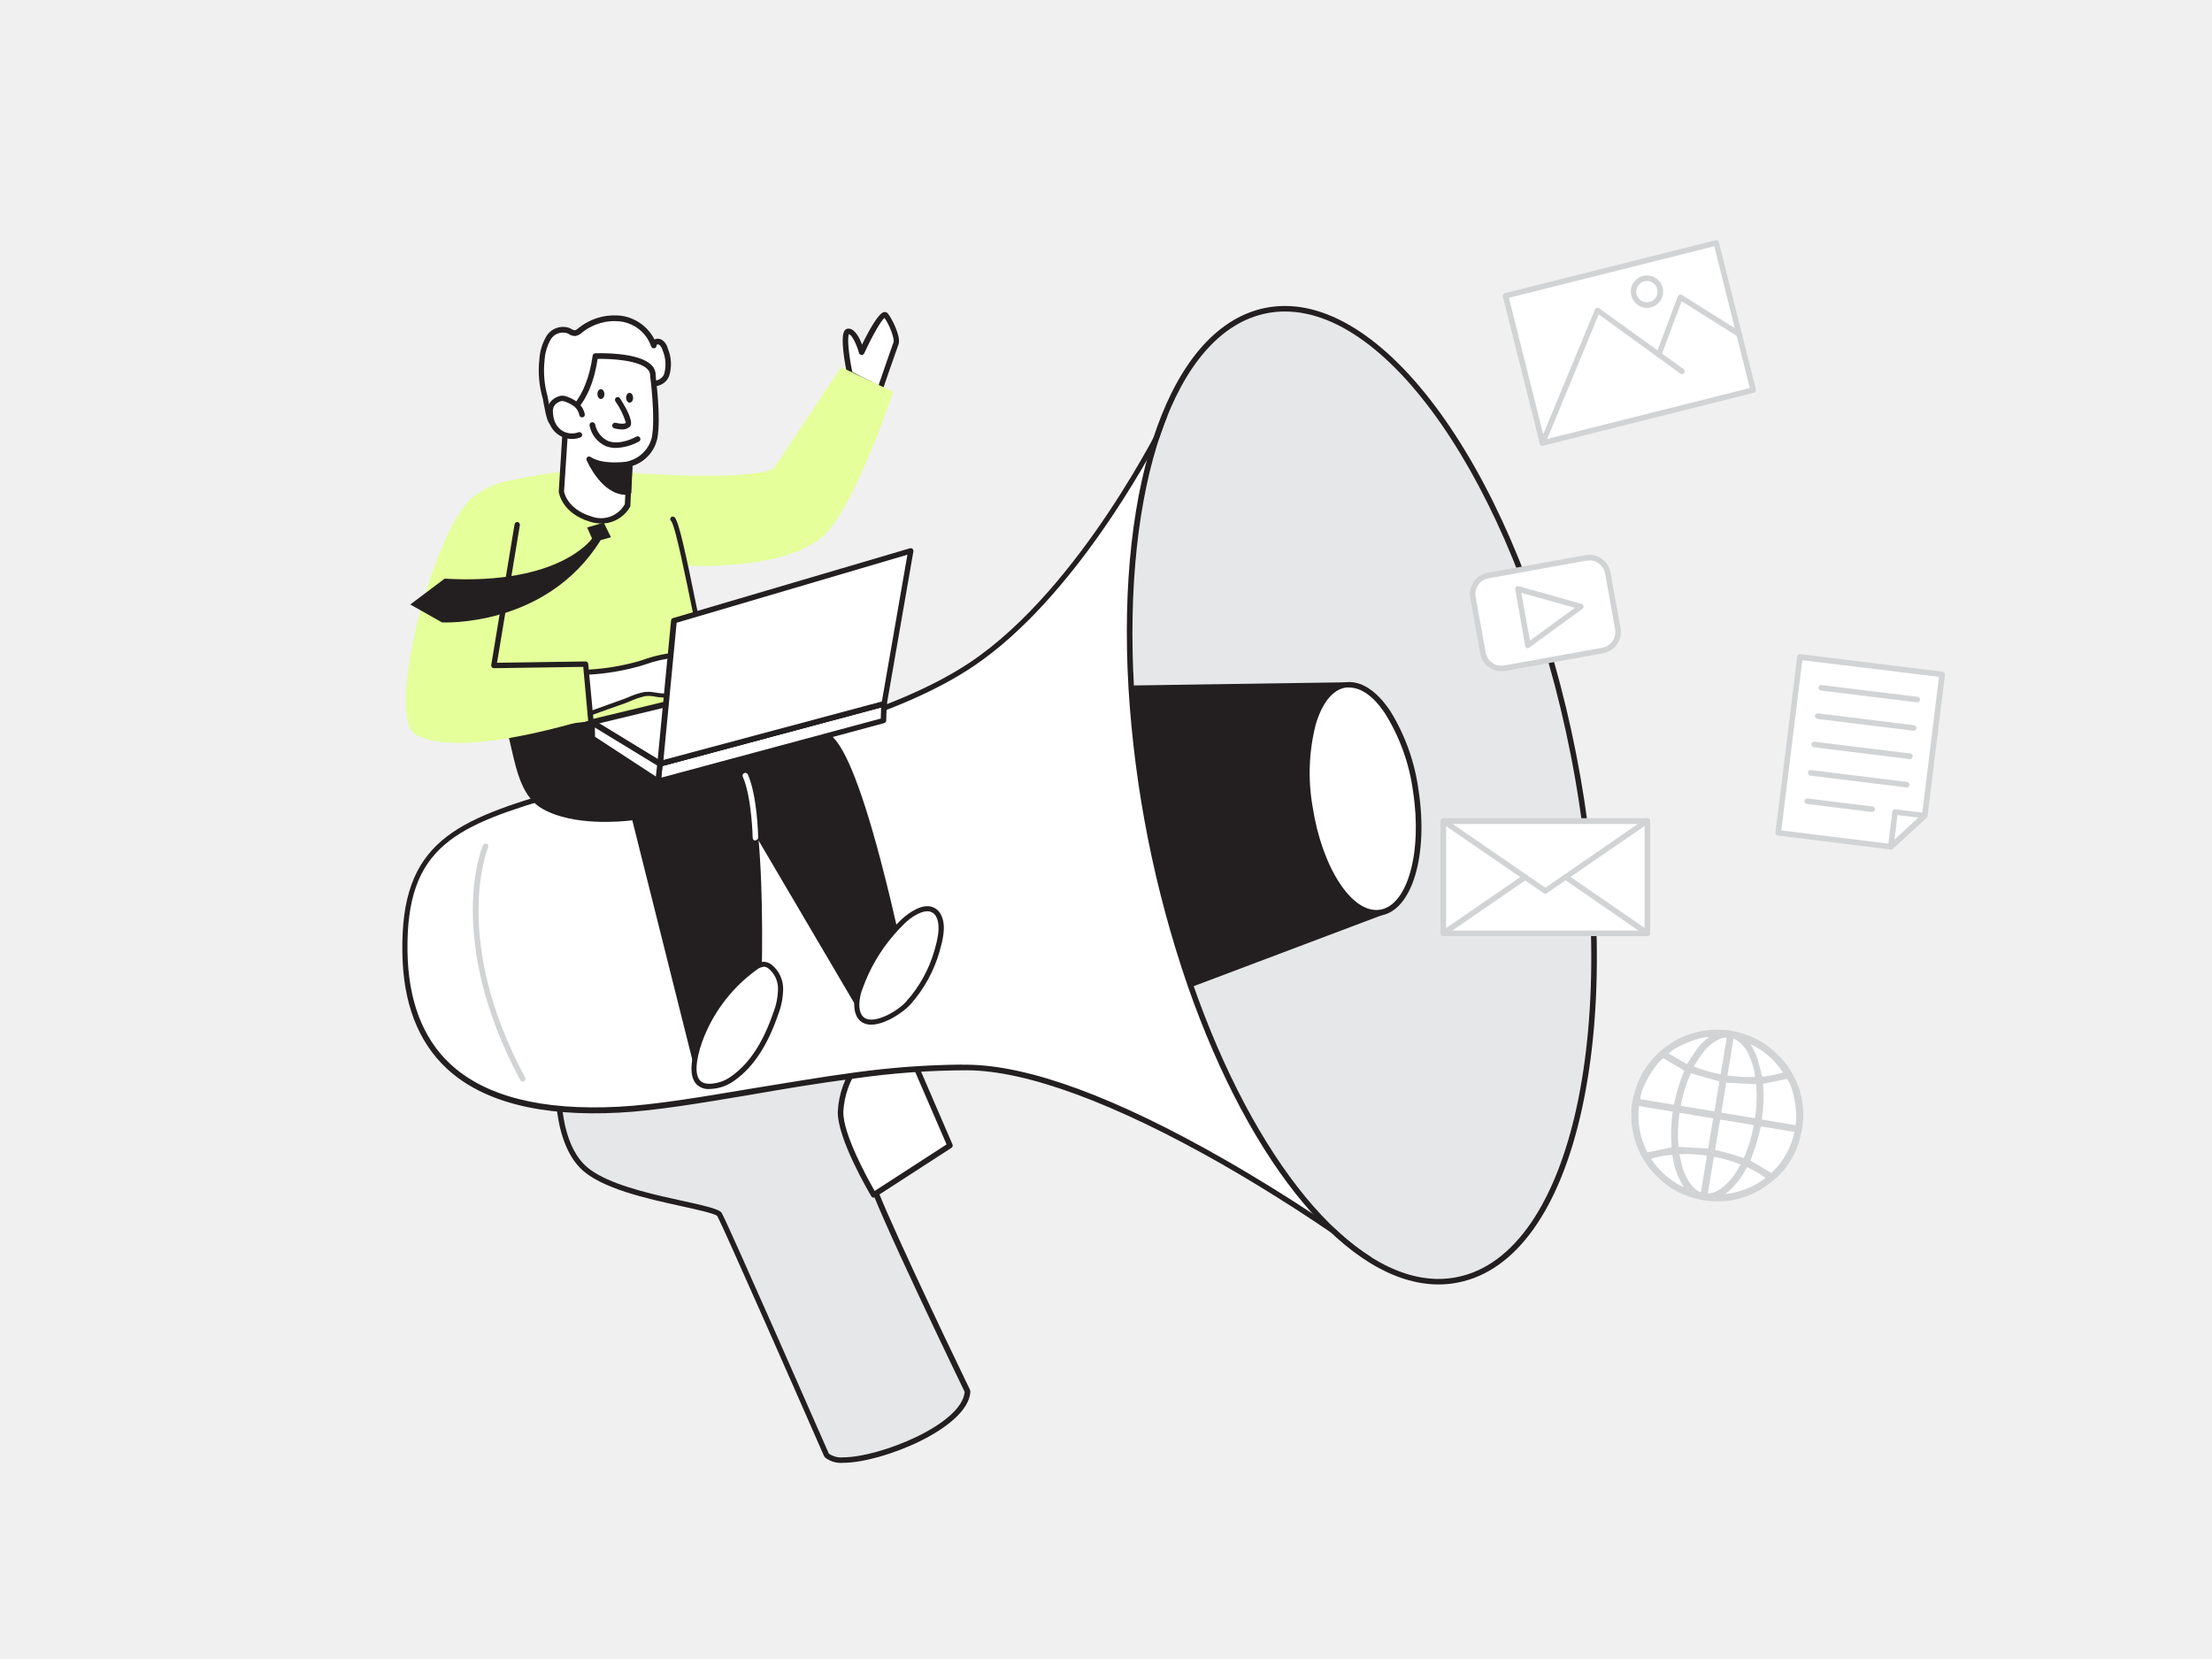
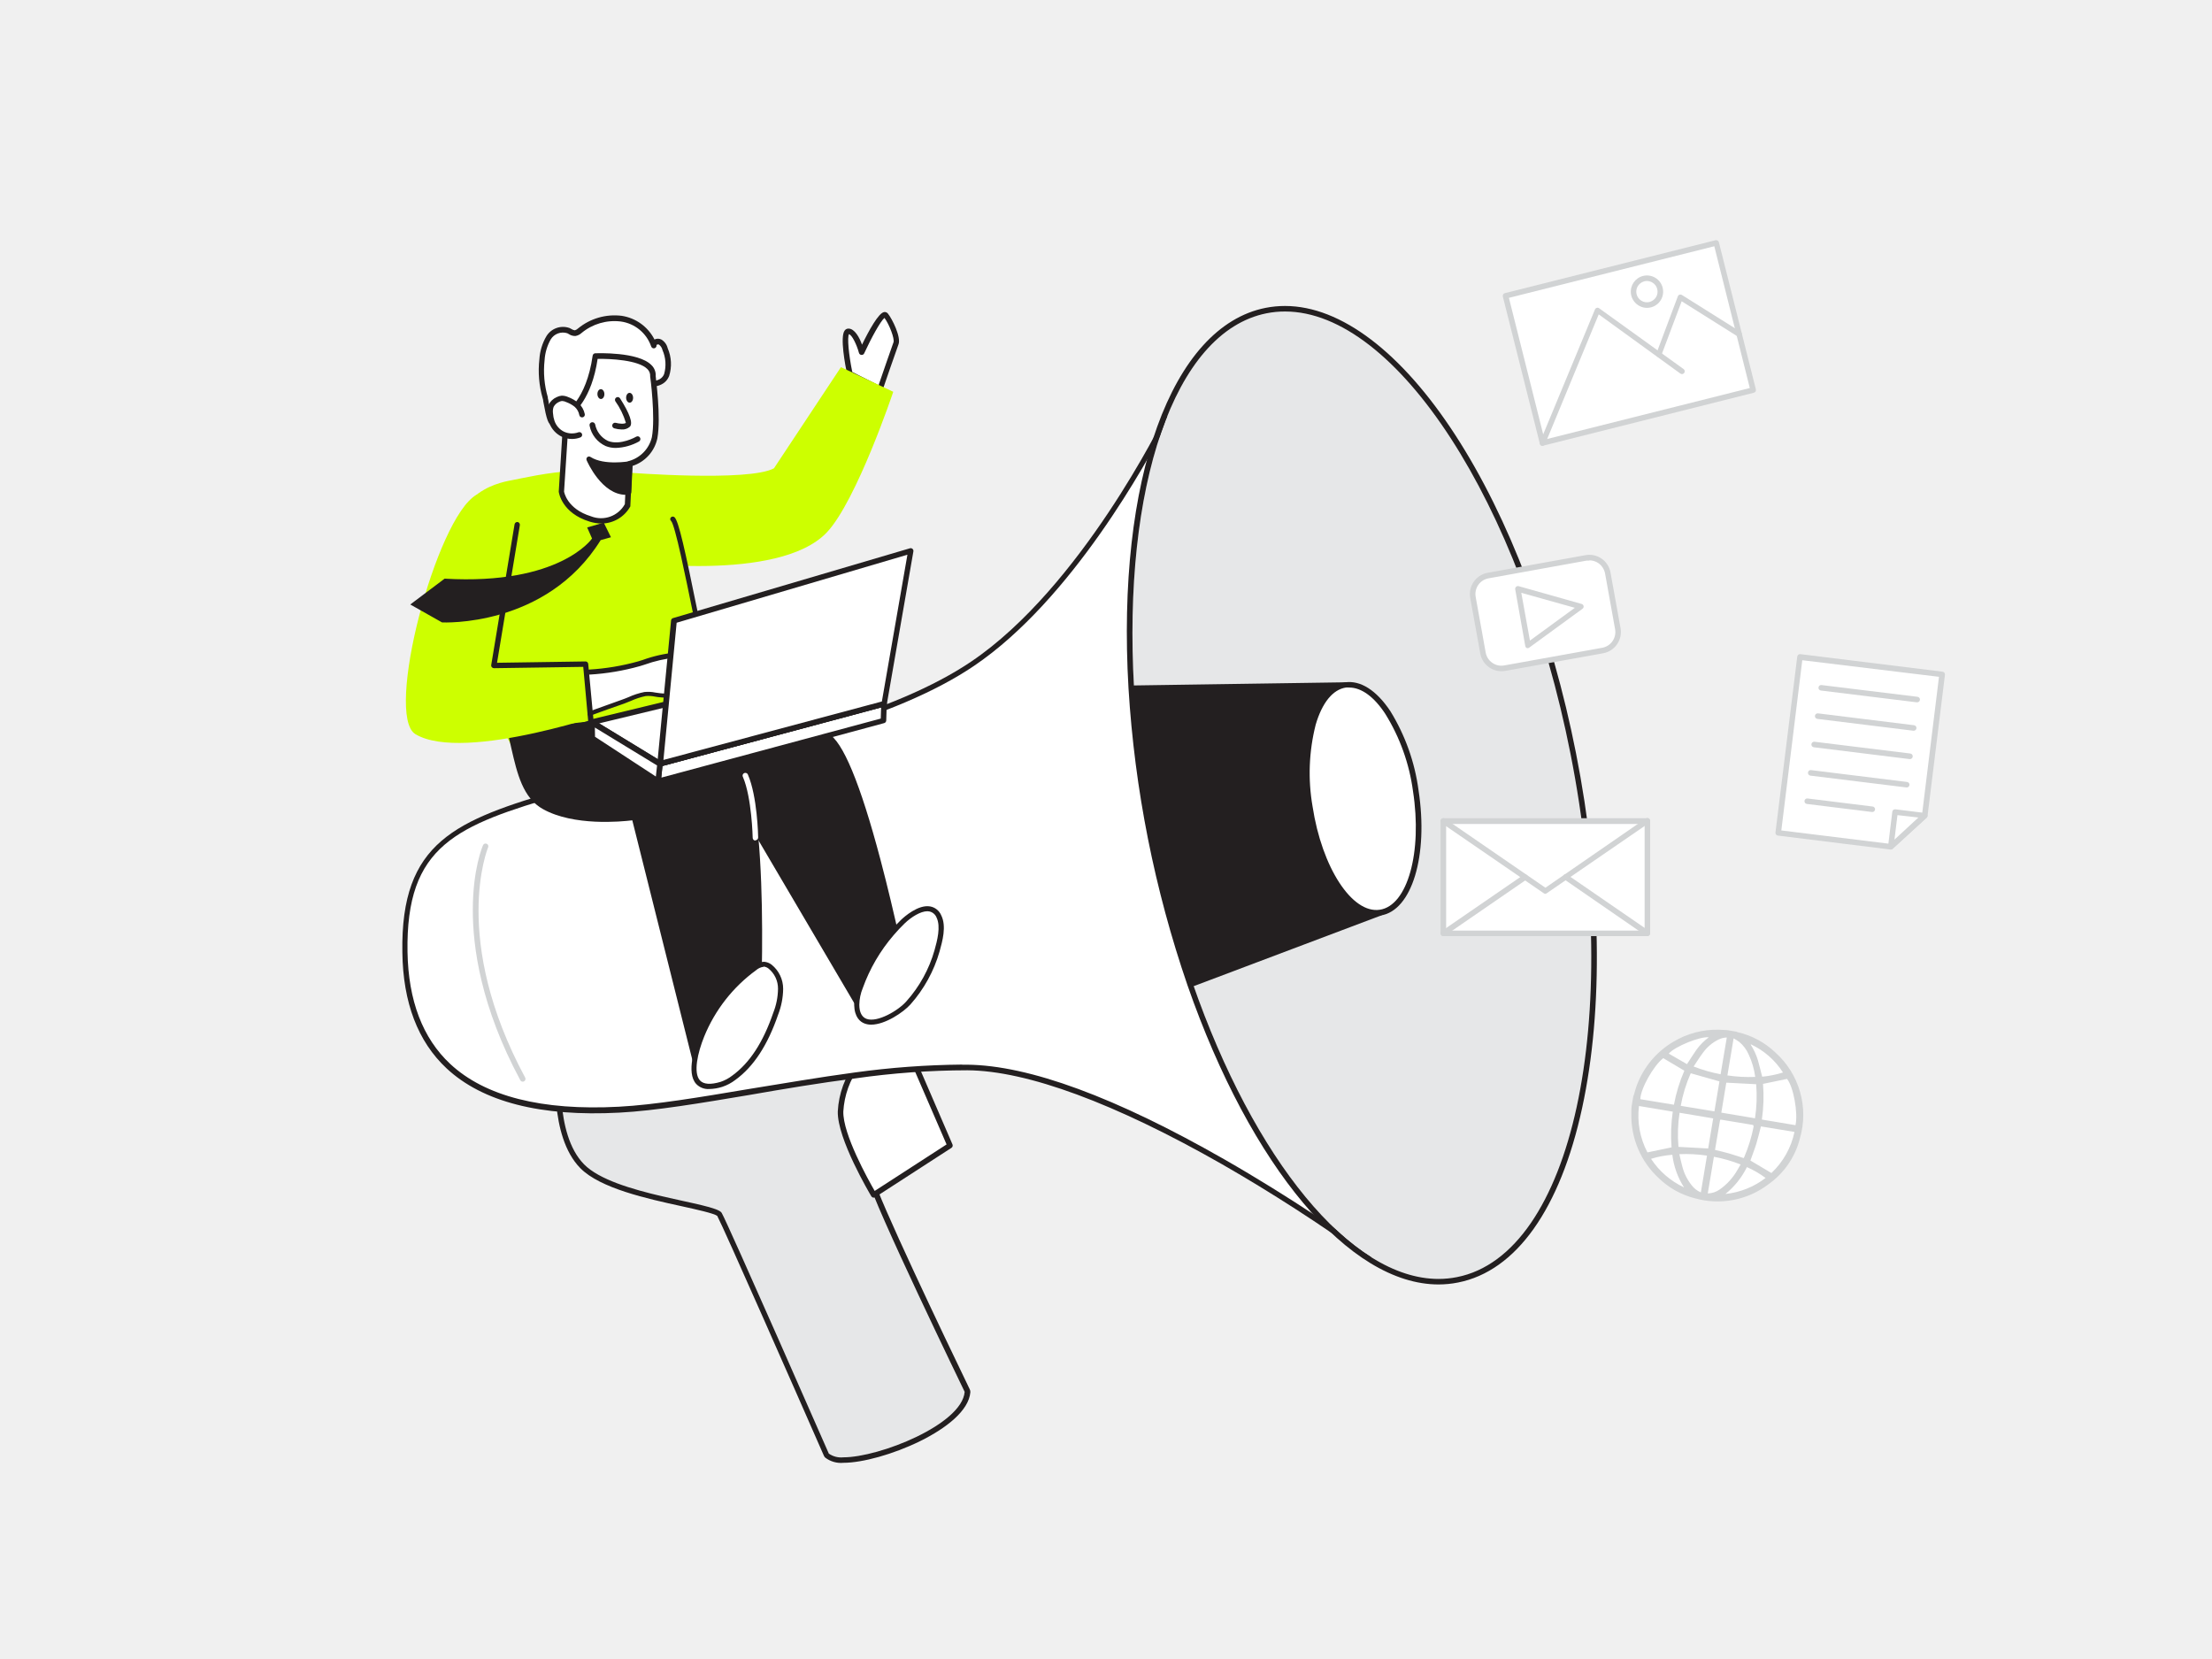
<svg xmlns="http://www.w3.org/2000/svg" id="_536_pr_flatline" data-name="#536_pr_flatline" viewBox="0 0 400 300" data-imageid="instagram-post-06" imageName="PR" class="illustrations_image" style="width: 229px;">
  <path d="M101.58,192.3s-1.43,12.67,4,18.24,23.79,6.91,24.89,8.78,19.38,43.54,19.38,43.54c3,2.92,24-4.16,24.56-11.17,0,0-16.66-34.39-17.46-38.41s5.67-21.34,5.56-29.14Z" fill="#e6e7e8" />
  <path d="M162.54,184.14c.11,7.8-6.36,25.11-5.56,29.14s17.46,38.41,17.46,38.41c-.49,5.9-15.42,11.84-21.93,11.84a3.9,3.9,0,0,1-2.63-.67s-18.28-41.67-19.38-43.54-19.42-3.21-24.89-8.78-4-18.24-4-18.24l61-8.16m0-1h-.13l-61,8.16a1,1,0,0,0-.87.88c-.06.54-1.41,13.21,4.32,19.05,3.6,3.67,12.13,5.54,18.36,6.9,2.59.57,5.81,1.28,6.41,1.74,1.12,2.06,14.27,31.92,19.29,43.38a1.21,1.21,0,0,0,.22.32,4.68,4.68,0,0,0,3.33.95c6.83,0,22.37-6.16,22.93-12.75a1,1,0,0,0-.1-.52c-4.62-9.54-16.74-35-17.38-38.18-.34-1.71,1-7,2.35-12.06,1.54-6,3.29-12.72,3.23-16.9a1,1,0,0,0-.35-.74,1,1,0,0,0-.65-.24Z" fill="#231f20" />
  <path d="M155.1,192.41A15.69,15.69,0,0,0,152,201c-.13,4.84,6,15.09,6,15.09l13.8-8.93-7-16.22Z" fill="#fff" />
  <path d="M158,216.57h-.11a.58.58,0,0,1-.32-.23c-.25-.43-6.21-10.43-6.07-15.37a16,16,0,0,1,3.25-8.86.5.5,0,0,1,.31-.18l9.64-1.49a.5.5,0,0,1,.54.29l7,16.22a.51.51,0,0,1-.19.62l-13.8,8.93A.5.5,0,0,1,158,216.57Zm-2.58-23.69a15.19,15.19,0,0,0-2.92,8.11c-.11,4.08,4.51,12.36,5.67,14.37l13-8.41-6.7-15.48Z" fill="#231f20" />
  <path d="M247.49,227s-45.85-33.77-72.61-34a147.91,147.91,0,0,0-20.23,1.44c-15.81,2-31.66,5.58-42.69,6.16-21.88,1.16-38.37-5.62-38.74-28.47-.32-19.55,8.88-23.27,28.3-28.94,9.6-2.79,28.14-5.8,45.67-11,10.68-3.14,21-7.07,28.65-12.24,20.24-13.65,35-44.29,35-44.29Z" fill="#fff" />
  <path d="M247.49,227.53a.53.53,0,0,1-.3-.09A303.38,303.38,0,0,0,221,210.54c-19.3-11-35.23-16.93-46.08-17A144.09,144.09,0,0,0,154.71,195c-6.49.83-12.94,1.91-19.18,3-8.75,1.47-17,2.86-23.54,3.2-14.21.76-24.73-1.94-31.23-8-5.19-4.84-7.89-11.89-8-21-.33-20,9.6-23.87,28.66-29.43,4.06-1.18,9.68-2.39,16.19-3.8,9.07-2,19.35-4.17,29.47-7.15,12.5-3.67,21.83-7.66,28.52-12.17,19.89-13.42,34.72-43.79,34.87-44.1a.5.5,0,0,1,.94.1L248,226.92a.49.49,0,0,1-.21.53A.45.45,0,0,1,247.49,227.53Zm-73.51-35h.9c11.19.1,26.86,5.87,46.59,17.16,12.05,6.9,22,13.85,25.21,16.16l-36-148.67c-3,5.86-16.77,31.24-34.59,43.26-6.78,4.58-16.2,8.61-28.79,12.31-10.16,3-20.46,5.21-29.55,7.17-6.49,1.4-12.09,2.61-16.12,3.78-19.09,5.57-28.26,9.11-27.94,28.45.15,8.78,2.74,15.59,7.72,20.24,6.3,5.87,16.56,8.48,30.5,7.74,6.46-.34,14.7-1.72,23.43-3.19,6.24-1,12.7-2.13,19.21-3A151.55,151.55,0,0,1,174,192.51Z" fill="#231f20" />
  <path d="M263.47,230.94c-16.76,3.32-36-19.13-47.78-53.09a201.7,201.7,0,0,1-10.62-53.45C203,88.27,212.2,60,229.05,56.65c20.84-4.12,45.44,31.56,54.95,79.68S284.32,226.82,263.47,230.94Z" fill="#e6e7e8" />
  <path d="M232.38,56.33c20.06,0,42.61,34.42,51.62,80,9.51,48.14.32,90.49-20.53,94.61a16.94,16.94,0,0,1-3.33.33c-15.92,0-33.41-21.69-44.45-53.42a201.7,201.7,0,0,1-10.62-53.45C203,88.27,212.2,60,229.05,56.65a16.93,16.93,0,0,1,3.33-.32m0-1h0a18,18,0,0,0-3.52.34c-17,3.36-27,31-24.79,68.79a203.3,203.3,0,0,0,10.67,53.72c11.44,32.86,29.26,54.09,45.4,54.09a18,18,0,0,0,3.52-.35c10.5-2.07,18.47-13.28,22.44-31.56,3.9-18,3.51-40.81-1.12-64.22-4.36-22.08-12.1-42.49-21.8-57.45s-20.71-23.36-30.8-23.36Z" fill="#231f20" />
  <path d="M249.58,165.06l-33.89,12.79a201.7,201.7,0,0,1-10.62-53.45l38.4-.57Z" fill="#231f20" />
  <path d="M215.69,178.35a.54.54,0,0,1-.22,0,.5.5,0,0,1-.26-.29,202.78,202.78,0,0,1-10.64-53.58.5.5,0,0,1,.13-.37.48.48,0,0,1,.36-.16l38.4-.57h0a.5.5,0,0,1,.49.43L250.08,165a.51.51,0,0,1-.32.54l-33.9,12.79A.47.47,0,0,1,215.69,178.35ZM205.6,124.89A201.59,201.59,0,0,0,216,177.2l33-12.46-6-40.4Z" fill="#231f20" />
  <ellipse cx="246.44" cy="144.47" rx="9.7" ry="20.83" transform="translate(-18.98 38.84) rotate(-8.68)" fill="#fff" />
  <path d="M248.88,165.61c-5.4,0-10.8-8.33-12.52-19.6a36.51,36.51,0,0,1,.6-15.21c1.28-4.36,3.5-7,6.27-7.41s5.67,1.42,8.19,5.21a36.39,36.39,0,0,1,5.1,14.33h0c1.81,11.82-1.21,21.76-6.86,22.62A5.12,5.12,0,0,1,248.88,165.61ZM244,124.33a3.18,3.18,0,0,0-.62,0c-2.36.35-4.3,2.74-5.46,6.71a35.43,35.43,0,0,0-.57,14.77c1.69,11.08,7.14,19.45,12.16,18.7s7.72-10.4,6-21.48a35.33,35.33,0,0,0-5-13.93C248.49,126,246.18,124.33,244,124.33Z" fill="#231f20" />
  <path d="M94.53,195.6a.49.49,0,0,1-.44-.26c-7.16-13.31-8.62-24.13-8.59-30.86,0-7.33,1.76-11.45,1.84-11.62a.5.5,0,1,1,.92.39c-.07.16-6.77,16.57,6.71,41.62a.49.49,0,0,1-.21.67A.46.46,0,0,1,94.53,195.6Z" fill="#d1d3d4" />
  <path d="M153.68,67.61s-1.61-7.64-.28-7.69,2.39,3.77,2.39,3.77S159.33,56,160.18,57s2.21,4.12,1.84,5.07-2.88,8.29-2.88,8.29Z" fill="#fff" />
  <path d="M159.14,70.87a.42.42,0,0,1-.22-.05l-5.46-2.76a.53.53,0,0,1-.27-.35c-.33-1.57-1.34-6.8-.44-7.95a.84.84,0,0,1,.63-.34h.05c1.13,0,2,1.64,2.45,2.91,1.22-2.53,3-5.76,4-5.9a.73.73,0,0,1,.67.26c.81,1,2.42,4.28,1.93,5.57-.36.93-2.85,8.2-2.88,8.28a.52.52,0,0,1-.28.3A.58.58,0,0,1,159.14,70.87Zm-5-3.6,4.73,2.4c.6-1.73,2.4-7,2.7-7.77.24-.61-.75-3.24-1.63-4.41-.71.56-2.4,3.65-3.67,6.41a.48.48,0,0,1-.5.28.49.49,0,0,1-.44-.36c-.43-1.55-1.26-3.25-1.81-3.39C153.19,61,153.46,64.06,154.12,67.27Z" fill="#231f20" />
-   <path d="M113.51,85.46s21.91,1.71,26.45-.78l12.11-18.29,9.46,4.46s-6.61,19.67-12,25.41c-8.71,9.21-36.44,5.25-36.44,5.25Z" fill="#e5ff9a" class="target-color" />
-   <path d="M93.57,136.66s-12-19.74-12.46-33.55,8.41-15.72,11.48-16.28,19.29-4.7,26.17,2,9.52,42.29,9.52,42.29Z" fill="#e5ff9a" class="target-color" />
+   <path d="M113.51,85.46s21.91,1.71,26.45-.78l12.11-18.29,9.46,4.46s-6.61,19.67-12,25.41c-8.71,9.21-36.44,5.25-36.44,5.25Z" fill="#cdff00" class="target-color" />
+   <path d="M93.57,136.66s-12-19.74-12.46-33.55,8.41-15.72,11.48-16.28,19.29-4.7,26.17,2,9.52,42.29,9.52,42.29Z" fill="#cdff00" class="target-color" />
  <path d="M128.13,124s8.29,2.33,21.39,9.13c6,3.12,13.9,42.63,13.9,42.63s-.4,6.55-7.93,6.42L130.71,140S121.83,124.55,128.13,124Z" fill="#231f20" />
  <path d="M155.71,182.64h-.23a.48.48,0,0,1-.42-.25l-24.78-42.12c-.27-.47-6.52-11.45-4.49-15.36a2.69,2.69,0,0,1,2.29-1.44.61.61,0,0,1,.19,0c.08,0,8.49,2.42,21.48,9.17,2.63,1.36,5.81,9,9.46,22.79,2.69,10.17,4.68,20.08,4.7,20.18a.53.53,0,0,1,0,.13C163.91,175.82,163.4,182.64,155.71,182.64Zm-27.62-58.17a1.68,1.68,0,0,0-1.41.9c-1.48,2.85,2.72,11.36,4.47,14.4l24.62,41.87c6.4,0,7.08-5.23,7.15-5.89-2.2-11-8.88-39.75-13.63-42.22A129.49,129.49,0,0,0,128.09,124.47Z" fill="#231f20" />
  <path d="M92.27,132.36s28.12-2.51,34.6-4.25c0,0,.38,0,6.28,8.37s3.75,49.87,3.75,49.87-5.57,7.49-10.72,7.12l-11.46-45.71s-10.12,1.5-16.24-1.87C94.18,143.51,93.64,137.42,92.27,132.36Z" fill="#231f20" />
  <path d="M126.55,194l-.41,0a.49.49,0,0,1-.45-.38l-11.35-45.28c-2.06.25-10.57,1.06-16.1-2-3.7-2-4.74-6.56-5.75-10.93-.22-1-.45-2-.7-2.9a.49.49,0,0,1,.07-.42.52.52,0,0,1,.36-.21c.28,0,28.16-2.52,34.52-4.24a.51.51,0,0,1,.18,0c.24,0,.61.06,6.63,8.58s3.94,48.48,3.85,50.18a.52.52,0,0,1-.1.27C137.07,187,131.79,194,126.55,194Zm-11.83-46.73a.5.5,0,0,1,.49.38L126.57,193c4.38,0,9.13-5.91,9.84-6.82.13-2.79,1.88-41.55-3.67-49.4-4.28-6.05-5.62-7.68-6-8.11-6.41,1.61-29.69,3.77-33.82,4.15.2.77.38,1.56.57,2.36,1,4.16,2,8.46,5.25,10.28,5.9,3.25,15.83,1.83,15.93,1.81Z" fill="#231f20" />
  <path d="M99.8,76.32c-.5-.1-1.1-4-1.2-4.42A17.58,17.58,0,0,1,98,65a8.79,8.79,0,0,1,1.18-3.94,3.06,3.06,0,0,1,3.59-1.3,2.51,2.51,0,0,0,1.22.46,1.78,1.78,0,0,0,.85-.46,9.92,9.92,0,0,1,7.5-2.16,7.32,7.32,0,0,1,5.87,4.84c-.1-.53.65-.89,1.14-.65a2.13,2.13,0,0,1,.9,1.29,6.92,6.92,0,0,1,.28,4.7c-.65,1.59-2.39,1.66-4,1.66C111.94,69.46,104.71,77.34,99.8,76.32Z" fill="#fff" />
  <path d="M100.72,76.91a5,5,0,0,1-1-.1h0c-.55-.11-.86-.78-1.49-4.28,0-.25-.08-.44-.1-.52a18.14,18.14,0,0,1-.59-7.07,9.36,9.36,0,0,1,1.27-4.15A3.52,3.52,0,0,1,103,59.32a2.79,2.79,0,0,1,.34.18,1.32,1.32,0,0,0,.62.23,1.46,1.46,0,0,0,.56-.33,10.4,10.4,0,0,1,7.91-2.29,8,8,0,0,1,5.92,4.28,1.4,1.4,0,0,1,1.23,0,2.51,2.51,0,0,1,1.16,1.58A7.19,7.19,0,0,1,121,68c-.81,2-3,2-4.43,2-2,0-4.66,1.66-7.26,3.27C106.39,75,103.36,76.91,100.72,76.91Zm-.69-1c2.46.42,5.67-1.57,8.78-3.49,2.83-1.76,5.51-3.41,7.77-3.42,1.62,0,3-.11,3.51-1.35a6.39,6.39,0,0,0-.29-4.34,1.69,1.69,0,0,0-.65-1,.38.38,0,0,0-.31,0,.21.21,0,0,0-.12.09.51.51,0,0,1-.38.58.5.5,0,0,1-.59-.34,6.78,6.78,0,0,0-5.47-4.5,9.31,9.31,0,0,0-7.11,2.07,2.16,2.16,0,0,1-1.12.55,2,2,0,0,1-1.19-.35l-.28-.15a2.58,2.58,0,0,0-3,1.13,8.68,8.68,0,0,0-1.1,3.73,17.15,17.15,0,0,0,.58,6.7c0,.09,0,.29.1.57A17.25,17.25,0,0,0,100,75.86Zm-.12,0Z" fill="#231f20" />
  <path d="M113.87,83.86l-.34,7.44a5.47,5.47,0,0,1-6.75,2.55c-4.81-1.47-5.24-5-5.24-5l.86-13.77s4.07-2.16,5.3-10.71c0,0,10.62-.44,10.4,3.59,0,0,1,7.42.31,11.18S113.94,83.81,113.87,83.86Z" fill="#fff" />
  <path d="M108.8,94.67a7.42,7.42,0,0,1-2.16-.34c-5.07-1.55-5.58-5.26-5.6-5.41l.86-13.86a.49.49,0,0,1,.27-.41s3.86-2.19,5-10.34a.51.51,0,0,1,.48-.43c.31,0,7.75-.3,10.14,2.13a2.52,2.52,0,0,1,.78,2c0,.22,1,7.45.3,11.26a6.7,6.7,0,0,1-4.54,5l-.34,7.1a.58.58,0,0,1,0,.19A6,6,0,0,1,108.8,94.67Zm-5.92-19.29L102,88.89s.47,3.13,4.89,4.48a4.92,4.92,0,0,0,6.1-2.2l.34-7.33a.53.53,0,0,1,.21-.39,1,1,0,0,1,.21-.09,5.87,5.87,0,0,0,4.13-4.3c.67-3.64-.3-11-.31-11a1.64,1.64,0,0,0-.5-1.32c-1.62-1.64-6.7-1.89-9-1.84C107,72.14,103.81,74.76,102.88,75.38ZM113.53,91.3h0Z" fill="#231f20" />
  <path d="M105.28,75a3.32,3.32,0,0,0-1-1.77,5.6,5.6,0,0,0-1.66-1,2.33,2.33,0,0,0-1-.25,1.77,1.77,0,0,0-.71.21,2.46,2.46,0,0,0-1.25,1.17,2.84,2.84,0,0,0-.14,1.39,5.85,5.85,0,0,0,.28,1.5,3.87,3.87,0,0,0,5,2.32" fill="#fff" />
  <path d="M103.45,79.38a4.36,4.36,0,0,1-1.84-.4,4.46,4.46,0,0,1-2.28-2.49A6.38,6.38,0,0,1,99,74.86a3.43,3.43,0,0,1,.18-1.63,3,3,0,0,1,1.49-1.42,2.47,2.47,0,0,1,.9-.26,2.82,2.82,0,0,1,1.24.28,6.12,6.12,0,0,1,1.8,1.06,3.69,3.69,0,0,1,1.14,2,.5.5,0,0,1-.4.58.51.51,0,0,1-.59-.4,2.64,2.64,0,0,0-.82-1.49,5.35,5.35,0,0,0-1.52-.86,1.9,1.9,0,0,0-.79-.21,1.44,1.44,0,0,0-.52.16,2,2,0,0,0-1,.91,2.48,2.48,0,0,0-.11,1.16,5.18,5.18,0,0,0,.27,1.37A3.4,3.4,0,0,0,102,78.07a3.44,3.44,0,0,0,2.6.1.5.5,0,0,1,.64.29.49.49,0,0,1-.29.64A4.23,4.23,0,0,1,103.45,79.38Z" fill="#231f20" />
  <path d="M111.69,72.28s2.47,3.88,1.85,4.53-2.32.17-2.32.17" fill="#fff" />
  <path d="M112.42,77.66a5.05,5.05,0,0,1-1.33-.2.5.5,0,1,1,.27-1c.57.16,1.54.26,1.82,0a13.36,13.36,0,0,0-1.91-3.91.5.5,0,0,1,.84-.54c1.78,2.8,2.38,4.53,1.79,5.15A2,2,0,0,1,112.42,77.66Z" fill="#231f20" />
  <ellipse cx="108.4" cy="71.63" rx="0.63" ry="0.89" transform="matrix(1, -0.02, 0.02, 1, -1.17, 1.8)" fill="#231f20" />
  <ellipse cx="113.85" cy="71.93" rx="0.63" ry="0.89" transform="translate(-1.66 2.7) rotate(-1.35)" fill="#231f20" />
  <path d="M111.37,81a4.81,4.81,0,0,1-1.85-.34,5.11,5.11,0,0,1-2.9-3.66.5.5,0,1,1,1-.27,4.2,4.2,0,0,0,2.31,3c2.23.9,5.1-.75,5.13-.77a.5.5,0,0,1,.68.18.51.51,0,0,1-.18.69A9.27,9.27,0,0,1,111.37,81Z" fill="#231f20" />
  <path d="M113.87,83.86s-4.67.85-7.33-.83c0,0,2.73,6.38,7.1,5.93Z" fill="#231f20" />
  <path d="M113.19,89.48c-4.38,0-7-6-7.11-6.26a.49.49,0,0,1,.14-.57.48.48,0,0,1,.59,0c2.46,1.56,6.93.77,7,.76a.49.49,0,0,1,.42.11.48.48,0,0,1,.17.4l-.24,5.1a.5.5,0,0,1-.44.48Zm-5.54-5.39c1,1.65,2.92,4.36,5.51,4.39l.19-4A14,14,0,0,1,107.65,84.09Z" fill="#231f20" />
-   <path d="M86.12,89.51c-7.25,4.16-16.64,39.84-11,43.25,8.88,5.31,36.45-4.39,36.45-4.39L108,117.72s-18.15,2.66-18.85-1,8.1-22.3,6.37-24.71S86.12,89.51,86.12,89.51Z" fill="#e5ff9a" class="target-color" />
+   <path d="M86.12,89.51c-7.25,4.16-16.64,39.84-11,43.25,8.88,5.31,36.45-4.39,36.45-4.39L108,117.72s-18.15,2.66-18.85-1,8.1-22.3,6.37-24.71S86.12,89.51,86.12,89.51Z" fill="#cdff00" class="target-color" />
  <path d="M106.5,121.62a42.14,42.14,0,0,0,9-1.52,27.91,27.91,0,0,1,6.68-1.57,25.6,25.6,0,0,1,9,1,.62.62,0,0,1,.31.16c.31.34-.28.78-.74.85a12.14,12.14,0,0,1-3.61,0,34.18,34.18,0,0,1,8.56,3.33c.31.17.66.45.56.78s-.69.35-1.08.23l-6.86-2.21a16.45,16.45,0,0,1,4.95,2.26c.22.15.46.35.44.61,0,.45-.71.45-1.13.29a38.68,38.68,0,0,1-6.07-2.78l4.39,2.6c.09.33-.23.65-.56.7a1.83,1.83,0,0,1-1-.22L124.55,124l3,1.63c.47.26,1,.69.87,1.21s-1.06.53-1.67.34a34.39,34.39,0,0,0-7.46-1.36,12,12,0,0,0-2.73-.23,24.33,24.33,0,0,0-4,1.37l-5.91,2.12" fill="#fff" />
  <path d="M106.7,129.54a.46.46,0,0,1-.15-.89l5.91-2.12c.39-.13.79-.3,1.19-.46a13,13,0,0,1,2.87-.93,6.37,6.37,0,0,1,2,.1,8.47,8.47,0,0,0,.88.12,33.66,33.66,0,0,1,7.56,1.39,1.59,1.59,0,0,0,1,0,.18.18,0,0,0,.08-.09c0-.17-.22-.44-.66-.68l-3-1.63a.45.45,0,0,1-.19-.6.45.45,0,0,1,.59-.22l4.79,2.06a1.54,1.54,0,0,0,.71.19l.09,0-4.08-2.42a.45.45,0,0,1-.16-.62.46.46,0,0,1,.62-.17,37.7,37.7,0,0,0,6,2.75,1.07,1.07,0,0,0,.5.06l-.21-.15a16.27,16.27,0,0,0-3.31-1.72l-1.53-.49a.46.46,0,0,1-.3-.56.47.47,0,0,1,.56-.32c.53.15,1.06.32,1.57.51l5.31,1.71a1,1,0,0,0,.53,0s-.14-.1-.37-.22a33.7,33.7,0,0,0-8.45-3.29.45.45,0,0,1-.34-.53.46.46,0,0,1,.52-.36,11.6,11.6,0,0,0,3.48,0,.76.76,0,0,0,.32-.12,24.89,24.89,0,0,0-8.76-.94,24.05,24.05,0,0,0-5.76,1.31l-.81.25a42.86,42.86,0,0,1-9.1,1.53.47.47,0,0,1-.5-.42.46.46,0,0,1,.42-.49,41.89,41.89,0,0,0,8.91-1.49l.8-.25a24.3,24.3,0,0,1,6-1.35,25.94,25.94,0,0,1,9.12,1,1.13,1.13,0,0,1,.53.29.75.75,0,0,1,.16.78,1.53,1.53,0,0,1-1.17.83l-.3,0a34.33,34.33,0,0,1,5.4,2.41c.91.5.85,1.09.78,1.32a.87.87,0,0,1-.43.51,1.78,1.78,0,0,1-1.23,0l-1.06-.34a.9.9,0,0,1,.18.62.8.8,0,0,1-.38.62,1.62,1.62,0,0,1-1.36,0q-.52-.18-1-.39a1,1,0,0,1-.16.41,1.16,1.16,0,0,1-.8.52,2.19,2.19,0,0,1-1.21-.25l-.26-.11a1.09,1.09,0,0,1,0,.6,1.05,1.05,0,0,1-.53.64,2.46,2.46,0,0,1-1.72,0,33.6,33.6,0,0,0-7.35-1.35c-.32,0-.64-.08-1-.13a5.69,5.69,0,0,0-1.68-.1,12.69,12.69,0,0,0-2.66.87c-.42.18-.83.34-1.23.49-2,.69-4,1.4-5.91,2.11A.45.45,0,0,1,106.7,129.54Z" fill="#231f20" />
  <path d="M121.71,93.87c1.13.9,4.75,21.27,6.57,28.73" fill="#fff" />
  <path d="M128.28,123.05a.46.46,0,0,1-.45-.35c-.65-2.69-1.54-7-2.47-11.6-1.39-6.81-3.28-16.13-4-16.89a.44.44,0,0,1-.06-.63.47.47,0,0,1,.65-.07c.76.61,1.94,6,4.26,17.41.93,4.57,1.81,8.89,2.46,11.57a.46.46,0,0,1-.33.55Z" fill="#231f20" />
  <polygon points="159.87 127.27 159.78 130.32 119.02 141.29 119.36 138.11 159.87 127.27" fill="#fff" />
  <path d="M119,141.79a.49.49,0,0,1-.32-.12.48.48,0,0,1-.17-.43l.33-3.18a.49.49,0,0,1,.37-.43l40.51-10.84a.5.5,0,0,1,.44.09.48.48,0,0,1,.19.41l-.09,3a.51.51,0,0,1-.37.47l-40.76,11A.27.27,0,0,1,119,141.79Zm.8-3.28-.22,2.11,39.69-10.68.06-2Z" fill="#231f20" />
  <path d="M159.87,127.27s-10.39-7-10.7-6.87-42.12,10.21-42.12,10.21l12.31,7.5Z" fill="#fff" />
  <path d="M119.36,138.61a.48.48,0,0,1-.26-.07L106.79,131a.52.52,0,0,1-.23-.51.5.5,0,0,1,.37-.41c14.3-3.45,41.49-10,42.09-10.19.26-.1.51-.2,11.13,6.92a.5.5,0,0,1-.15.9L119.49,138.6Zm-11-7.8,11.1,6.77,39.24-10.51c-3.61-2.41-8.64-5.71-9.53-6.15C146.57,121.58,118.84,128.28,108.34,130.81Z" fill="#231f20" />
  <polygon points="119.02 141.29 107.13 133.51 107.05 130.61 119.36 138.11 119.02 141.29" fill="#fff" />
  <path d="M119,141.79a.53.53,0,0,1-.27-.08l-11.89-7.78a.51.51,0,0,1-.23-.41l-.08-2.9a.5.5,0,0,1,.25-.44.52.52,0,0,1,.51,0l12.31,7.51a.49.49,0,0,1,.24.48l-.34,3.17a.48.48,0,0,1-.28.4A.42.42,0,0,1,119,141.79Zm-11.4-8.56,11,7.19.22-2-11.25-6.86Z" fill="#231f20" />
  <polygon points="159.87 127.27 164.68 99.63 121.85 112.25 119.36 138.11 159.87 127.27" fill="#fff" />
  <path d="M119.36,138.61a.49.49,0,0,1-.5-.54l2.49-25.87a.49.49,0,0,1,.36-.43l42.83-12.62a.49.49,0,0,1,.47.1.5.5,0,0,1,.16.46l-4.81,27.65a.48.48,0,0,1-.36.39L119.49,138.6Zm3-26-2.39,24.81,39.5-10.57,4.62-26.54Zm37.55,14.64h0Z" fill="#231f20" />
  <path d="M98.23,133.78a.49.49,0,0,1-.48-.36.5.5,0,0,1,.34-.62l8.27-2.45-.89-9.76-16.14.24a.49.49,0,0,1-.38-.17.5.5,0,0,1-.12-.41l4.22-25.44a.5.5,0,0,1,.58-.41A.51.51,0,0,1,94,95l-4.12,24.85,16-.24h0a.49.49,0,0,1,.49.45l1,10.63a.5.5,0,0,1-.35.52l-8.67,2.57Z" fill="#231f20" />
  <path d="M161.24,168.8c.65-.76,1.34-1.48,2.06-2.17,1.57-1.5,5-3.83,6.45-.92.87,1.8.16,4.42-.34,6.23a24.1,24.1,0,0,1-5.15,9.39c-2.08,2.39-9.18,6.32-9.35.36a8.82,8.82,0,0,1,.65-3.15A31.14,31.14,0,0,1,161.24,168.8Z" fill="#fff" />
  <path d="M157.54,185.29a3.34,3.34,0,0,1-1.15-.19c-.85-.3-1.87-1.14-1.93-3.39a9,9,0,0,1,.67-3.33,31.21,31.21,0,0,1,5.77-9.88h0c.65-.76,1.35-1.5,2.08-2.2.49-.47,3.06-2.78,5.22-2.39a2.69,2.69,0,0,1,2,1.6c1,2,.2,4.73-.3,6.56a24.65,24.65,0,0,1-5.26,9.56C163.36,183.06,160.06,185.29,157.54,185.29Zm10.16-20.51c-1.24,0-2.91,1.05-4.09,2.18-.7.68-1.38,1.39-2,2.13h0a30.41,30.41,0,0,0-5.6,9.6,8.33,8.33,0,0,0-.62,3c0,1.4.49,2.26,1.33,2.56,1.92.69,5.7-1.47,7.21-3.21a23.51,23.51,0,0,0,5.06-9.21c.47-1.69,1.17-4.26.37-5.91a1.8,1.8,0,0,0-1.3-1.1A2,2,0,0,0,167.7,164.78Zm-6.46,4h0Z" fill="#231f20" />
  <path d="M136.46,175.07a2.76,2.76,0,0,1,1.69-.7,2.26,2.26,0,0,1,1.1.45,5.15,5.15,0,0,1,1.9,4,12.91,12.91,0,0,1-.89,4.49c-1.52,4.43-3.78,8.82-7.57,11.58a7.55,7.55,0,0,1-2.24,1.19c-7.06,2.13-4.92-5.34-3.53-8.79A28.16,28.16,0,0,1,136.46,175.07Z" fill="#fff" />
  <path d="M128.27,196.93a3,3,0,0,1-2.37-.91c-1.88-2.05-.21-6.89.6-8.88a28.78,28.78,0,0,1,9.69-12.44,3.19,3.19,0,0,1,2-.78,2.53,2.53,0,0,1,1.35.53,5.61,5.61,0,0,1,2.08,4.38,13.36,13.36,0,0,1-.91,4.65c-1.9,5.53-4.43,9.4-7.73,11.8a8,8,0,0,1-2.38,1.26A8.19,8.19,0,0,1,128.27,196.93Zm9.8-22.1a2.51,2.51,0,0,0-1.34.61h0a27.85,27.85,0,0,0-9.39,12c-1.19,2.94-2,6.57-.77,7.93.66.72,1.92.81,3.75.26a7.17,7.17,0,0,0,2.1-1.13c3.15-2.29,5.57-6,7.41-11.36a12.19,12.19,0,0,0,.86-4.33,4.67,4.67,0,0,0-1.71-3.66,1.68,1.68,0,0,0-.86-.36Zm-1.61.24h0Z" fill="#231f20" />
  <path d="M136.6,152a.49.49,0,0,1-.49-.49c0-.07-.16-7.26-1.76-11a.5.5,0,1,1,.91-.4c1.68,3.88,1.84,11,1.84,11.33a.5.5,0,0,1-.49.51Z" fill="#fff" />
  <path d="M109.18,94.51l-3,.87.88,2s-5.77,8.47-26.66,7.26l-6.21,4.67,5.74,3.24s18.83,1,28.69-14.88l1.86-.52Z" fill="#231f20" />
  <rect x="275" y="48.3" width="39.28" height="27.44" transform="translate(-6.23 73.66) rotate(-14.1)" fill="#fff" />
  <path d="M278.93,80.61a.52.52,0,0,1-.25-.07.48.48,0,0,1-.23-.31l-6.69-26.61a.51.51,0,0,1,.37-.61l38.09-9.57a.51.51,0,0,1,.61.37l6.69,26.61a.49.49,0,0,1-.06.37.48.48,0,0,1-.31.23l-38.09,9.57Zm-6.07-26.75L279.3,79.5l37.12-9.33L310,44.53Z" fill="#d1d3d4" />
  <path d="M278.93,80.61a.43.43,0,0,1-.19,0,.51.51,0,0,1-.27-.65l9.95-24a.5.5,0,0,1,.33-.29.45.45,0,0,1,.42.07l15.28,11a.5.5,0,1,1-.59.81L289.1,56.85,279.4,80.3A.51.51,0,0,1,278.93,80.61Z" fill="#d1d3d4" />
  <path d="M300,64.56a.57.57,0,0,1-.18,0,.5.5,0,0,1-.29-.65l3.88-10.33a.45.45,0,0,1,.31-.29.48.48,0,0,1,.42.05L314.75,60a.49.49,0,0,1,.16.69.5.5,0,0,1-.69.15L304.1,54.48l-3.67,9.75A.49.49,0,0,1,300,64.56Z" fill="#d1d3d4" />
  <path d="M297.82,55.67a2.93,2.93,0,0,1-.71-5.77,2.93,2.93,0,0,1,2.22.33,2.9,2.9,0,0,1,1.33,1.8h0a2.92,2.92,0,0,1-2.12,3.55A3,3,0,0,1,297.82,55.67Zm0-4.86a1.84,1.84,0,0,0-.47.06,2,2,0,0,0-1.19.88,1.91,1.91,0,0,0-.21,1.46,1.93,1.93,0,0,0,2.33,1.4,2,2,0,0,0,1.19-.88,1.91,1.91,0,0,0,.21-1.46h0a1.85,1.85,0,0,0-.88-1.18A1.92,1.92,0,0,0,297.83,50.81Z" fill="#d1d3d4" />
  <circle cx="310.53" cy="201.7" r="14.86" fill="#fff" />
  <path d="M312.26,186.27l1.73.29a1.42,1.42,0,0,0,.18.08,14.58,14.58,0,0,1,6.88,3.69,15.14,15.14,0,0,1,4.43,15.53,14.49,14.49,0,0,1-5.67,8.28,15.17,15.17,0,0,1-13.43,2.52,14.46,14.46,0,0,1-6.42-3.61A15.35,15.35,0,0,1,295,201.39c0-.45,0-.9.05-1.35l.29-1.73c0-.1.08-.21.11-.31.2-.64.36-1.29.6-1.9a15.36,15.36,0,0,1,6.57-7.73,15.15,15.15,0,0,1,8.23-2.16C311.34,186.22,311.8,186.25,312.26,186.27Zm8.07,25.85a14.22,14.22,0,0,0,4.17-7.43l-6.07-1c-.28,1.07-.52,2.13-.84,3.17s-.72,2-1.06,3ZM296.38,200a14.21,14.21,0,0,0,1.53,8.39l4.36-.91a28.63,28.63,0,0,1,.22-6.46Zm28.3,3.47c.5-2.24-.39-7-1.53-8.37l-4.34.9a28.51,28.51,0,0,1-.21,6.45Zm-20.09-9.85-3.82-2.27c-1.74,1.32-4.11,5.52-4.15,7.42l6.08,1A28.48,28.48,0,0,1,304.59,193.6Zm5.54,14.32c.9.22,1.76.41,2.61.66s1.71.54,2.57.82l.12-.23a26.78,26.78,0,0,0,1.67-5.42c0-.25,0-.33-.25-.37l-5.52-.91a2.4,2.4,0,0,0-.28,0Zm-6.41-6.72a25.67,25.67,0,0,0-.2,6.17l5.37.29.91-5.44Zm13.64,1a26.06,26.06,0,0,0,.21-6.16l-5.4-.28-.9,5.42Zm-11.62-8.14a25.79,25.79,0,0,0-1.81,5.89l6.09,1,.91-5.42Zm11.66.66a13.79,13.79,0,0,0-1.18-4.05,6.22,6.22,0,0,0-1.73-2.3,11.06,11.06,0,0,0-1-.62l-1.12,6.7A27.12,27.12,0,0,0,317.4,194.74Zm-7.47,14.44-1.11,6.63a3.87,3.87,0,0,0,2.12-.69,10.8,10.8,0,0,0,3.24-3.55c.2-.32.38-.65.58-1A26.57,26.57,0,0,0,309.93,209.18Zm-2.36,6.44,1.11-6.65a26.33,26.33,0,0,0-5-.26c.18.75.32,1.47.52,2.17a9,9,0,0,0,1.72,3.47A4.05,4.05,0,0,0,307.57,215.62Zm-1.31-22.76a27.74,27.74,0,0,0,4.88,1.4l1.12-6.65a3.66,3.66,0,0,0-1.51.38,7.63,7.63,0,0,0-2.81,2.39C307.35,191.16,306.84,192,306.26,192.86Zm13,20.14a17.26,17.26,0,0,0-3.36-1.95,14.41,14.41,0,0,1-3.89,4.86A14.37,14.37,0,0,0,319.29,213ZM309,187.58c-1.54-.2-6.19,1.68-7.23,2.95l3.29,1.9c.61-.93,1.15-1.8,1.74-2.64A10.24,10.24,0,0,1,309,187.58Zm-10.42,22a14.47,14.47,0,0,0,5.95,5.14,14.1,14.1,0,0,1-2.12-5.9A17.45,17.45,0,0,0,298.6,209.54Zm18-20.68a11.48,11.48,0,0,1,1.3,2.8c.28,1,.52,2,.78,3a18.18,18.18,0,0,0,3.76-.76A13.83,13.83,0,0,0,316.64,188.86Z" fill="#d1d3d4" />
  <rect x="267.07" y="102.34" width="24.78" height="17.02" rx="3.39" transform="translate(-15.24 51.38) rotate(-10.23)" fill="#fff" />
  <path d="M271.51,121.38a3.9,3.9,0,0,1-3.83-3.2l-1.82-10.07a3.92,3.92,0,0,1,3.14-4.53l17.71-3.19a3.88,3.88,0,0,1,4.52,3.14l1.82,10.07a3.92,3.92,0,0,1-3.14,4.53h0l-17.71,3.19A4,4,0,0,1,271.51,121.38Zm15.89-20a3.12,3.12,0,0,0-.52,0l-17.7,3.2a2.89,2.89,0,0,0-2.33,3.36L268.66,118a2.86,2.86,0,0,0,1.2,1.86,2.82,2.82,0,0,0,2.16.47l17.71-3.19a2.89,2.89,0,0,0,2.33-3.36l-1.81-10.07a3,3,0,0,0-1.2-1.87A2.87,2.87,0,0,0,287.4,101.33Zm2.42,16.3h0Z" fill="#d1d3d4" />
  <path d="M276.31,117.2a.43.43,0,0,1-.19,0,.48.48,0,0,1-.3-.37L274,106.57a.5.5,0,0,1,.16-.46.48.48,0,0,1,.47-.11L286,109.21a.49.49,0,0,1,.16.88l-9.6,7A.45.45,0,0,1,276.31,117.2Zm-1.21-10,1.56,8.64,8.12-5.93Z" fill="#d1d3d4" />
  <rect x="261.01" y="148.46" width="36.88" height="20.32" fill="#fff" />
  <path d="M297.9,169.28H261a.51.51,0,0,1-.5-.5V148.46a.5.5,0,0,1,.5-.5H297.9a.5.5,0,0,1,.5.5v20.32A.51.51,0,0,1,297.9,169.28Zm-36.39-1H297.4V149H261.51Z" fill="#d1d3d4" />
  <path d="M279.46,161.63a.47.47,0,0,1-.28-.09l-18.45-12.67a.5.5,0,1,1,.57-.83l18.16,12.49L297.61,148a.5.5,0,1,1,.57.83l-18.44,12.67A.47.47,0,0,1,279.46,161.63Z" fill="#d1d3d4" />
  <path d="M261,169.28a.52.52,0,0,1-.41-.22.51.51,0,0,1,.13-.7l14.78-10.16a.51.51,0,0,1,.7.13.52.52,0,0,1-.13.7L261.3,169.19A.52.52,0,0,1,261,169.28Z" fill="#d1d3d4" />
  <path d="M297.89,169.28a.51.51,0,0,1-.28-.09L282.84,159a.5.5,0,1,1,.57-.83l14.77,10.16a.51.51,0,0,1,.13.7A.52.52,0,0,1,297.89,169.28Z" fill="#d1d3d4" />
  <polygon points="341.92 153.12 321.56 150.61 325.48 118.79 351.19 121.95 348.04 147.5 341.92 153.12" fill="#fff" />
  <path d="M341.92,153.62h-.07L321.5,151.1a.5.5,0,0,1-.44-.55L325,118.73a.5.5,0,0,1,.56-.44l25.71,3.17a.49.49,0,0,1,.34.19.52.52,0,0,1,.1.37l-3.15,25.54a.47.47,0,0,1-.16.31l-6.13,5.61A.47.47,0,0,1,341.92,153.62Zm-19.8-3.45,19.63,2.42,5.82-5.33,3.06-24.87-24.72-3Z" fill="#d1d3d4" />
  <line x1="329.33" y1="124.38" x2="346.66" y2="126.52" fill="#fff" />
  <path d="M346.66,127h-.06l-17.33-2.13a.5.5,0,0,1-.43-.56.48.48,0,0,1,.55-.43L346.72,126a.5.5,0,0,1-.06,1Z" fill="#d1d3d4" />
  <line x1="328.7" y1="129.51" x2="346.03" y2="131.64" fill="#fff" />
  <path d="M346,132.14H346L328.64,130a.5.5,0,1,1,.12-1l17.33,2.14a.5.5,0,0,1-.06,1Z" fill="#d1d3d4" />
  <line x1="328.07" y1="134.63" x2="345.39" y2="136.77" fill="#fff" />
  <path d="M345.4,137.27h-.07L328,135.13a.5.5,0,1,1,.12-1l17.33,2.13a.51.51,0,0,1,.43.56A.5.5,0,0,1,345.4,137.27Z" fill="#d1d3d4" />
  <line x1="327.44" y1="139.76" x2="344.76" y2="141.89" fill="#fff" />
  <path d="M344.76,142.39h-.06l-17.32-2.13a.51.51,0,0,1-.44-.56.49.49,0,0,1,.56-.44l17.33,2.14a.5.5,0,0,1-.07,1Z" fill="#d1d3d4" />
  <line x1="326.81" y1="144.89" x2="338.54" y2="146.33" fill="#fff" />
  <path d="M338.54,146.83h-.06l-11.74-1.45a.49.49,0,0,1-.43-.55.49.49,0,0,1,.56-.44l11.73,1.45a.5.5,0,0,1-.06,1Z" fill="#d1d3d4" />
  <polygon points="341.92 153.12 342.69 146.84 348.04 147.5 341.92 153.12" fill="#fff" />
  <path d="M341.92,153.62a.46.46,0,0,1-.23-.06.5.5,0,0,1-.27-.51l.77-6.27a.49.49,0,0,1,.56-.43l5.36.66a.5.5,0,0,1,.41.34.48.48,0,0,1-.14.52l-6.13,5.61A.47.47,0,0,1,341.92,153.62Zm1.2-6.22-.54,4.43,4.33-4Z" fill="#d1d3d4" />
</svg>
